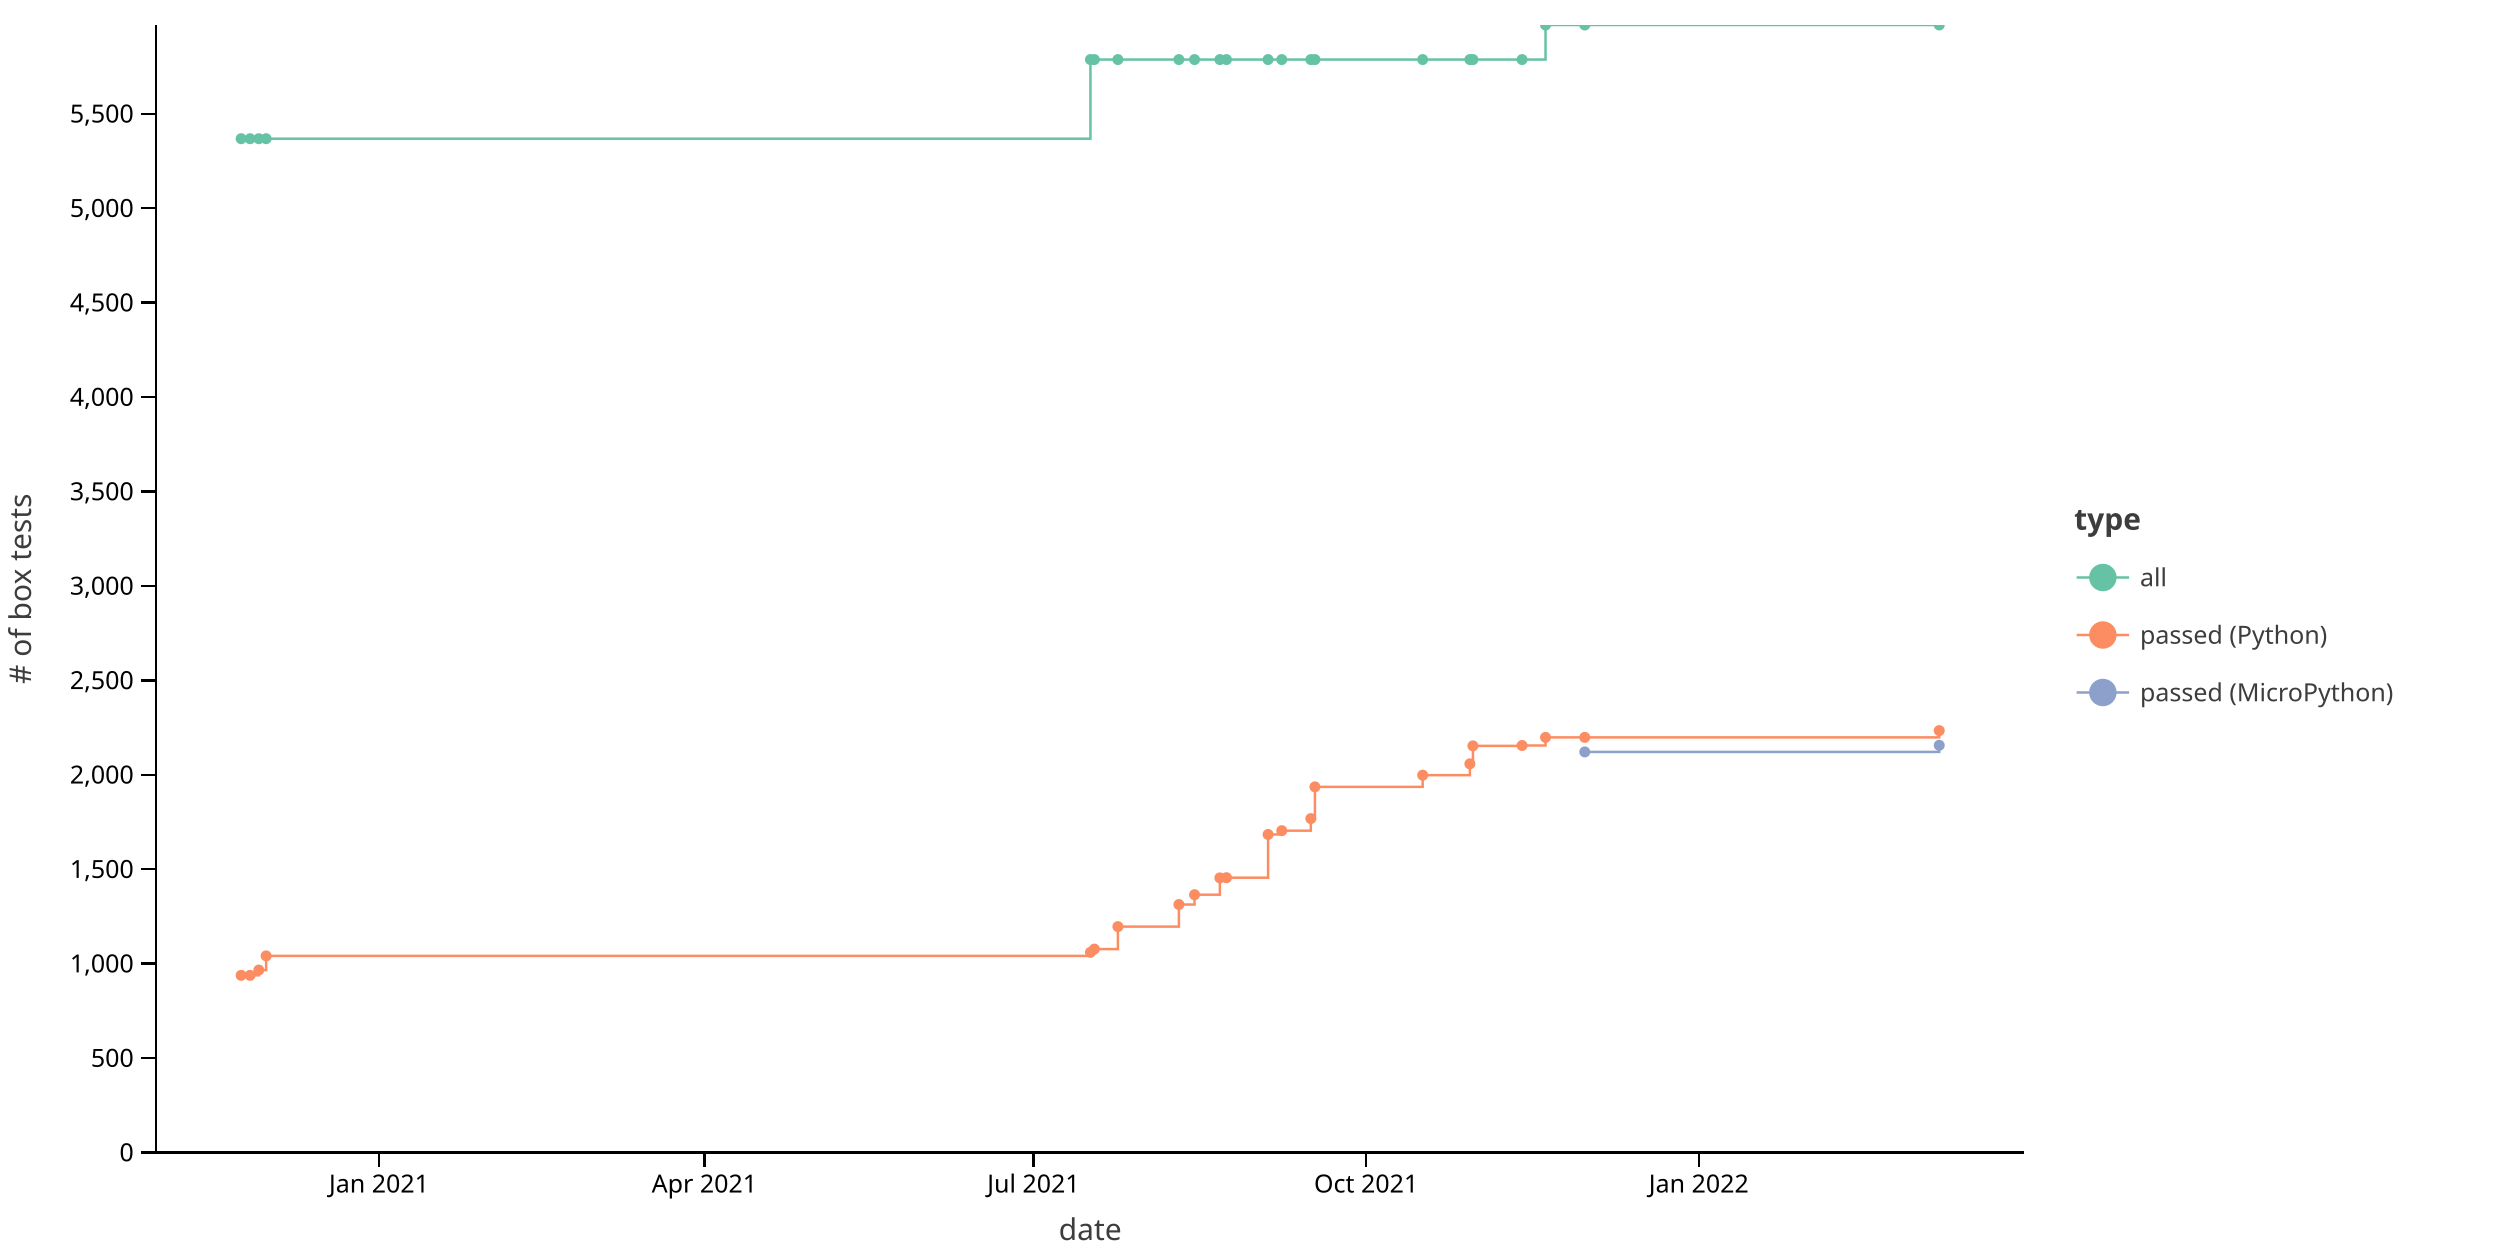
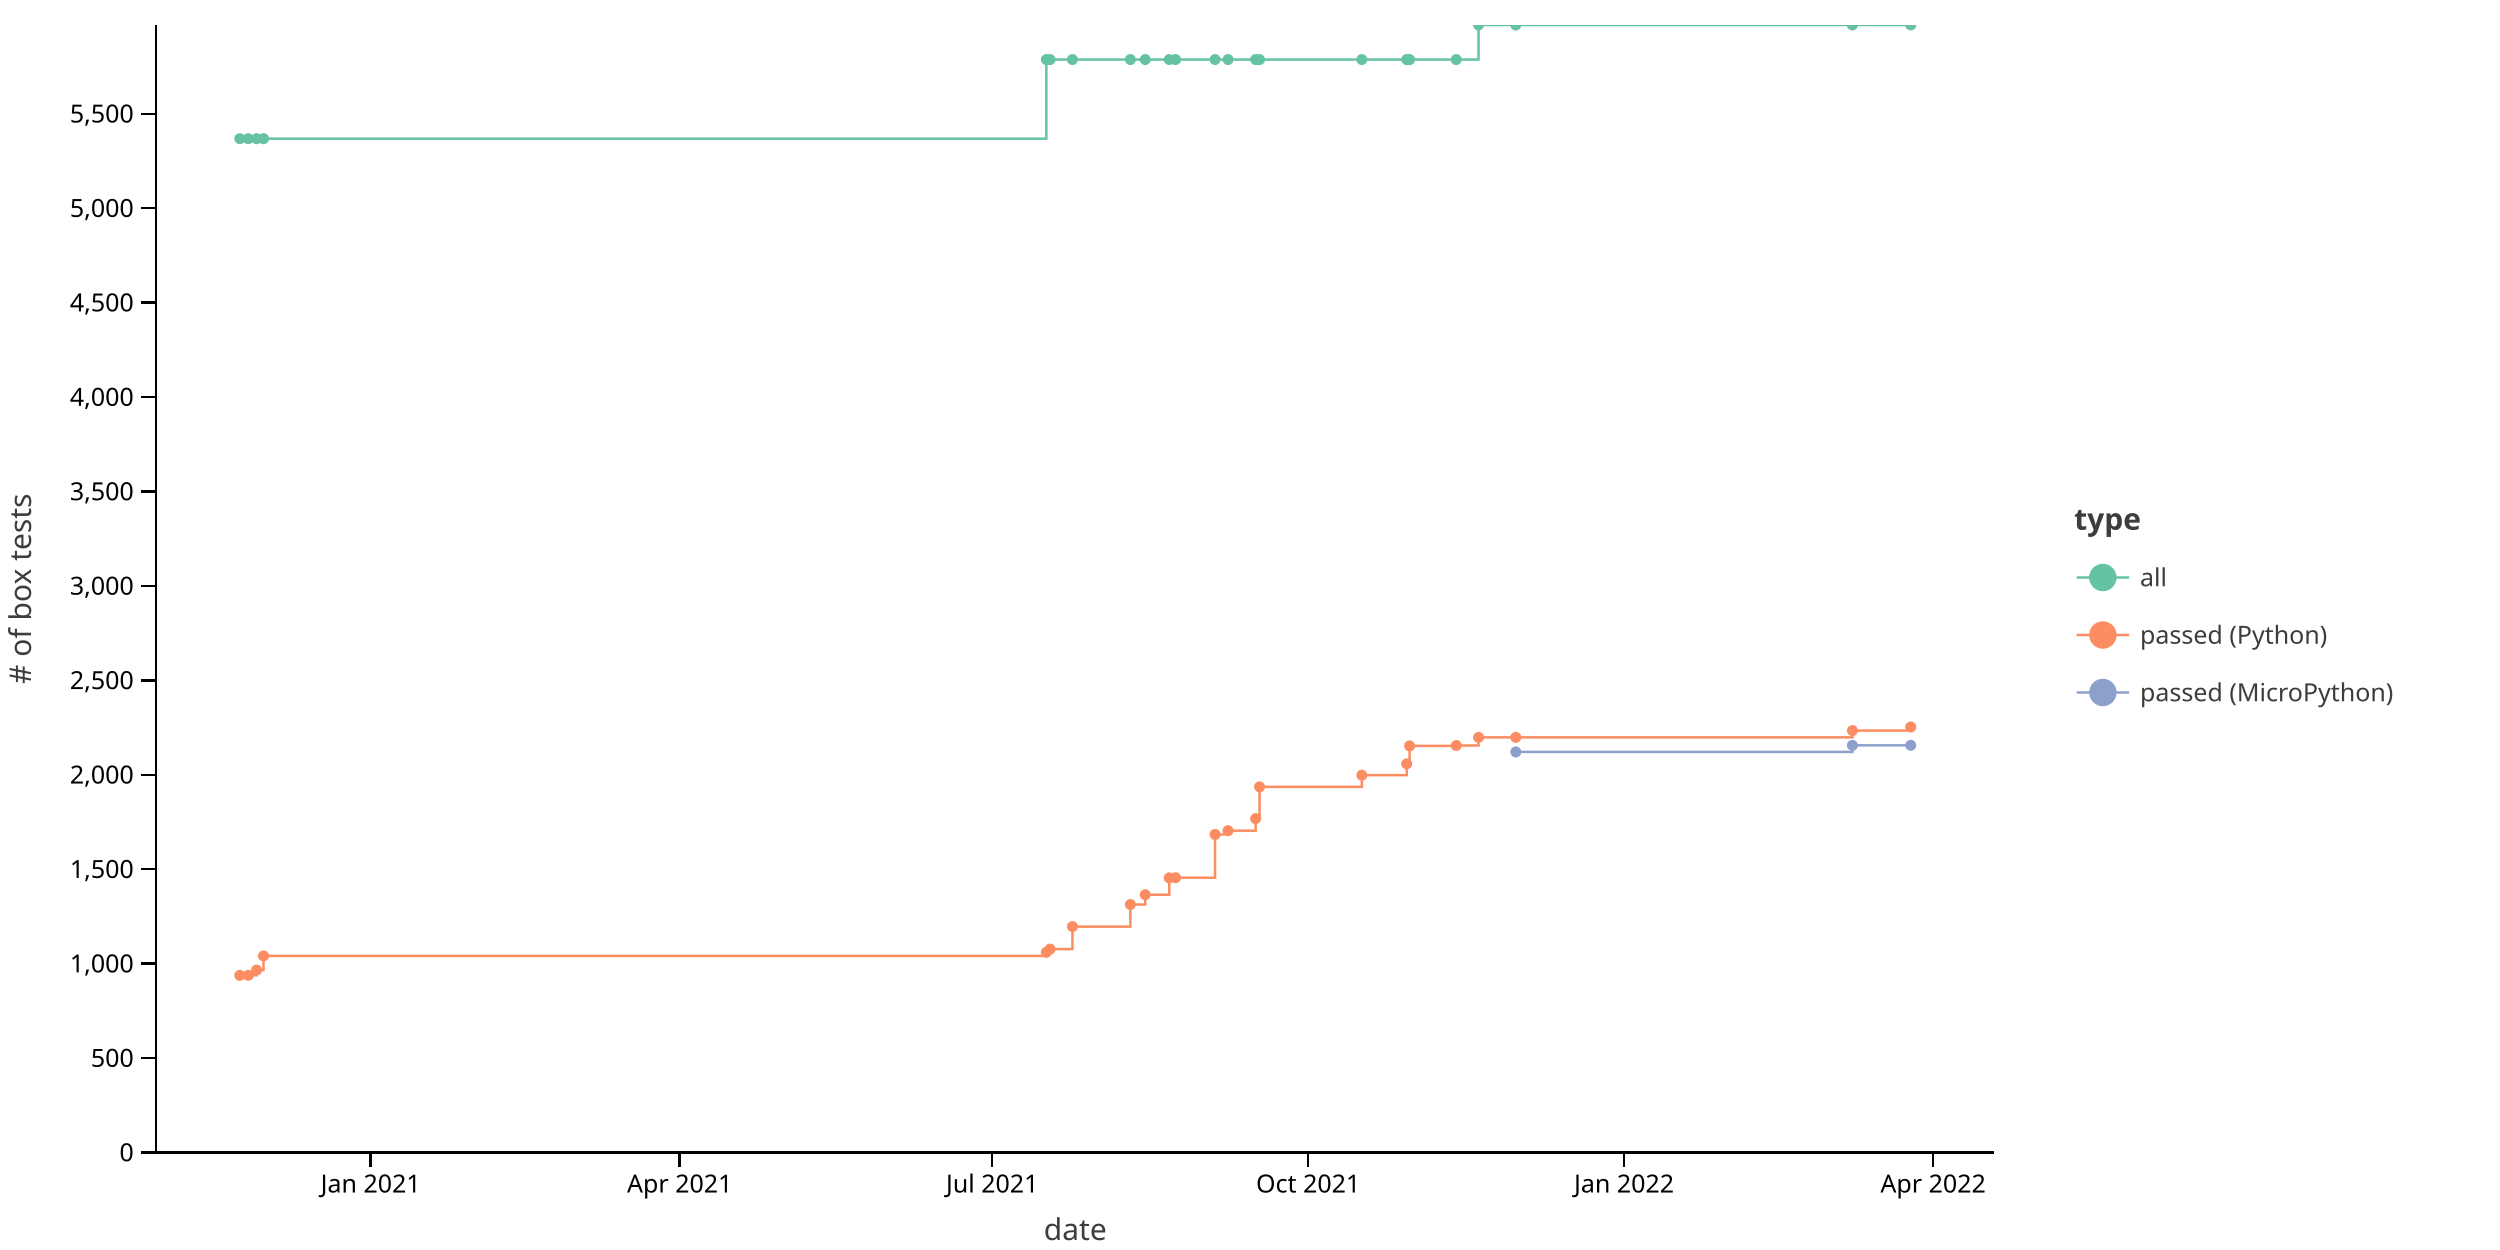
<svg xmlns="http://www.w3.org/2000/svg" class="plt-container" width="1000.0" height="500.0">
  <style type="text/css">
  .plt-container {
	font-family: "Lucida Grande", sans-serif;
	cursor: crosshair;
	user-select: none;
	-webkit-user-select: none;
	-moz-user-select: none;
	-ms-user-select: none;
}
.plt-backdrop {
   fill: white;
}
.plt-transparent .plt-backdrop {
   visibility: hidden;
}
text {
	font-size: 12px;
	fill: #3d3d3d;
	
	text-rendering: optimizeLegibility;
}
.plt-data-tooltip text {
	font-size: 12px;
}
.plt-axis-tooltip text {
	font-size: 12px;
}
.plt-axis line {
	shape-rendering: crispedges;
}
.plt-plot-title {

  font-size: 16.0px;
  font-weight: bold;
}
.plt-axis .tick text {

  font-size: 10.0px;
}
.plt-axis.small-tick-font .tick text {

  font-size: 8.0px;
}
.plt-axis-title text {

  font-size: 12.0px;
}
.plt_legend .legend-title text {

  font-size: 12.0px;
  font-weight: bold;
}
.plt_legend text {

  font-size: 10.0px;
}

  </style>
  <rect class="plt-backdrop" width="100%" height="100%">
  </rect>
  <g class="plt-plot">
    <g transform="translate(20.0 10.0 ) ">
      <g transform="translate(42.5 451.0 ) " class="plt-axis">
-         <g class="tick" transform="translate(89.07521 0.0 ) ">
+         <g class="tick" transform="translate(85.75931 0.0 ) ">
          <line stroke-width="1.0" stroke="rgb(0,0,0)" stroke-opacity="1.0" x2="0.0" y2="6.0">
          </line>
          <g transform="translate(0.0 9.0 ) ">
            <text style="fill:#000000;" text-anchor="middle" dy="0.7em">
            Jan 2021
            </text>
          </g>
        </g>
-         <g class="tick" transform="translate(219.2494 0.0 ) ">
+         <g class="tick" transform="translate(209.3833 0.0 ) ">
          <line stroke-width="1.0" stroke="rgb(0,0,0)" stroke-opacity="1.0" x2="0.0" y2="6.0">
          </line>
          <g transform="translate(0.0 9.0 ) ">
            <text style="fill:#000000;" text-anchor="middle" dy="0.7em">
            Apr 2021
            </text>
          </g>
        </g>
-         <g class="tick" transform="translate(350.87 0.0 ) ">
+         <g class="tick" transform="translate(334.3809 0.0 ) ">
          <line stroke-width="1.0" stroke="rgb(0,0,0)" stroke-opacity="1.0" x2="0.0" y2="6.0">
          </line>
          <g transform="translate(0.0 9.0 ) ">
            <text style="fill:#000000;" text-anchor="middle" dy="0.7em">
            Jul 2021
            </text>
          </g>
        </g>
-         <g class="tick" transform="translate(483.937 0.0 ) ">
+         <g class="tick" transform="translate(460.7521 0.0 ) ">
          <line stroke-width="1.0" stroke="rgb(0,0,0)" stroke-opacity="1.0" x2="0.0" y2="6.0">
          </line>
          <g transform="translate(0.0 9.0 ) ">
            <text style="fill:#000000;" text-anchor="middle" dy="0.7em">
            Oct 2021
            </text>
          </g>
        </g>
-         <g class="tick" transform="translate(617.0039 0.0 ) ">
+         <g class="tick" transform="translate(587.1233 0.0 ) ">
          <line stroke-width="1.0" stroke="rgb(0,0,0)" stroke-opacity="1.0" x2="0.0" y2="6.0">
          </line>
          <g transform="translate(0.0 9.0 ) ">
            <text style="fill:#000000;" text-anchor="middle" dy="0.7em">
            Jan 2022
            </text>
          </g>
        </g>
-         <line x1="0.0" y1="0.0" x2="747.15" y2="0.0" stroke-width="1.0" stroke="rgb(0,0,0)" stroke-opacity="1.0">
+         <g class="tick" transform="translate(710.7472 0.0 ) ">
+           <line stroke-width="1.0" stroke="rgb(0,0,0)" stroke-opacity="1.0" x2="0.0" y2="6.0">
+           </line>
+           <g transform="translate(0.0 9.0 ) ">
+             <text style="fill:#000000;" text-anchor="middle" dy="0.7em">
+             Apr 2022
+             </text>
+           </g>
+         </g>
+         <line x1="0.0" y1="0.0" x2="735.212" y2="0.0" stroke-width="1.0" stroke="rgb(0,0,0)" stroke-opacity="1.0">
        </line>
      </g>
      <g transform="translate(42.5 0.0 ) " class="plt-axis">
        <g class="tick" transform="translate(0.0 451.0 ) ">
          <line stroke-width="1.0" stroke="rgb(0,0,0)" stroke-opacity="1.0" x2="-6.0" y2="0.0">
          </line>
          <g transform="translate(-9.0 0.0 ) ">
            <text style="fill:#000000;" text-anchor="end" dy="0.35em">
            0
            </text>
          </g>
        </g>
        <g class="tick" transform="translate(0.0 413.2278 ) ">
          <line stroke-width="1.0" stroke="rgb(0,0,0)" stroke-opacity="1.0" x2="-6.0" y2="0.0">
          </line>
          <g transform="translate(-9.0 0.0 ) ">
            <text style="fill:#000000;" text-anchor="end" dy="0.35em">
            500
            </text>
          </g>
        </g>
        <g class="tick" transform="translate(0.0 375.4556 ) ">
          <line stroke-width="1.0" stroke="rgb(0,0,0)" stroke-opacity="1.0" x2="-6.0" y2="0.0">
          </line>
          <g transform="translate(-9.0 0.0 ) ">
            <text style="fill:#000000;" text-anchor="end" dy="0.35em">
            1,000
            </text>
          </g>
        </g>
        <g class="tick" transform="translate(0.0 337.6834 ) ">
          <line stroke-width="1.0" stroke="rgb(0,0,0)" stroke-opacity="1.0" x2="-6.0" y2="0.0">
          </line>
          <g transform="translate(-9.0 0.0 ) ">
            <text style="fill:#000000;" text-anchor="end" dy="0.35em">
            1,500
            </text>
          </g>
        </g>
        <g class="tick" transform="translate(0.0 299.9112 ) ">
          <line stroke-width="1.0" stroke="rgb(0,0,0)" stroke-opacity="1.0" x2="-6.0" y2="0.0">
          </line>
          <g transform="translate(-9.0 0.0 ) ">
            <text style="fill:#000000;" text-anchor="end" dy="0.35em">
            2,000
            </text>
          </g>
        </g>
        <g class="tick" transform="translate(0.0 262.139 ) ">
          <line stroke-width="1.0" stroke="rgb(0,0,0)" stroke-opacity="1.0" x2="-6.0" y2="0.0">
          </line>
          <g transform="translate(-9.0 0.0 ) ">
            <text style="fill:#000000;" text-anchor="end" dy="0.35em">
            2,500
            </text>
          </g>
        </g>
        <g class="tick" transform="translate(0.0 224.3668 ) ">
          <line stroke-width="1.0" stroke="rgb(0,0,0)" stroke-opacity="1.0" x2="-6.0" y2="0.0">
          </line>
          <g transform="translate(-9.0 0.0 ) ">
            <text style="fill:#000000;" text-anchor="end" dy="0.35em">
            3,000
            </text>
          </g>
        </g>
        <g class="tick" transform="translate(0.0 186.5946 ) ">
          <line stroke-width="1.0" stroke="rgb(0,0,0)" stroke-opacity="1.0" x2="-6.0" y2="0.0">
          </line>
          <g transform="translate(-9.0 0.0 ) ">
            <text style="fill:#000000;" text-anchor="end" dy="0.35em">
            3,500
            </text>
          </g>
        </g>
        <g class="tick" transform="translate(0.0 148.8224 ) ">
          <line stroke-width="1.0" stroke="rgb(0,0,0)" stroke-opacity="1.0" x2="-6.0" y2="0.0">
          </line>
          <g transform="translate(-9.0 0.0 ) ">
            <text style="fill:#000000;" text-anchor="end" dy="0.35em">
            4,000
            </text>
          </g>
        </g>
        <g class="tick" transform="translate(0.0 111.0503 ) ">
          <line stroke-width="1.0" stroke="rgb(0,0,0)" stroke-opacity="1.0" x2="-6.0" y2="0.0">
          </line>
          <g transform="translate(-9.0 0.0 ) ">
            <text style="fill:#000000;" text-anchor="end" dy="0.35em">
            4,500
            </text>
          </g>
        </g>
        <g class="tick" transform="translate(0.0 73.27806 ) ">
          <line stroke-width="1.0" stroke="rgb(0,0,0)" stroke-opacity="1.0" x2="-6.0" y2="0.0">
          </line>
          <g transform="translate(-9.0 0.0 ) ">
            <text style="fill:#000000;" text-anchor="end" dy="0.35em">
            5,000
            </text>
          </g>
        </g>
        <g class="tick" transform="translate(0.0 35.50586 ) ">
          <line stroke-width="1.0" stroke="rgb(0,0,0)" stroke-opacity="1.0" x2="-6.0" y2="0.0">
          </line>
          <g transform="translate(-9.0 0.0 ) ">
            <text style="fill:#000000;" text-anchor="end" dy="0.35em">
            5,500
            </text>
          </g>
        </g>
        <line x1="0.0" y1="0.0" x2="0.0" y2="451.0" stroke-width="1.0" stroke="rgb(0,0,0)" stroke-opacity="1.0">
        </line>
      </g>
-       <g transform="translate(42.5 0.0 ) " clip-path="url(#clip-0)" clip-bounds-jfx="[rect (0.0, 0.0), (747.15, 451.0)]">
+       <g transform="translate(42.5 0.0 ) " clip-path="url(#clip-0)" clip-bounds-jfx="[rect (0.0, 0.0), (735.212, 451.0)]">
        <defs>
          <clipPath id="clip-0">
-             <rect x="0.0" y="0.0" width="747.15" height="451.0">
+             <rect x="0.0" y="0.0" width="735.212" height="451.0">
            </rect>
          </clipPath>
        </defs>
        <g>
-           <path d="M33.961 45.478 L33.961 45.478 L37.517 45.478 L37.517 45.478 L41.035 45.478 L41.035 45.478 L43.956 45.478 L43.956 45.478 L373.675 45.478 L373.675 13.825 L375.245 13.825 L375.245 13.825 L384.665 13.825 L384.665 13.825 L409.059 13.825 L409.059 13.825 L415.32 13.825 L415.32 13.825 L425.446 13.825 L425.446 13.825 L428.096 13.825 L428.096 13.825 L444.731 13.825 L444.731 13.825 L450.209 13.825 L450.209 13.825 L461.828 13.825 L461.828 13.825 L463.473 13.825 L463.473 13.825 L506.571 13.825 L506.571 13.825 L525.455 13.825 L525.455 13.825 L526.679 13.825 L526.679 13.825 L546.326 13.825 L546.326 13.825 L555.714 13.825 L555.714 0.0 L571.414 0.0 L571.414 0.0 L713.189 0.0 L713.189 0.0 " fill="none" stroke-width="1.0" stroke="rgb(102,194,165)" stroke-opacity="1.0">
+           <path d="M33.419 45.478 L33.419 45.478 L36.795 45.478 L36.795 45.478 L40.137 45.478 L40.137 45.478 L42.91 45.478 L42.91 45.478 L356.038 45.478 L356.038 13.825 L357.529 13.825 L357.529 13.825 L366.475 13.825 L366.475 13.825 L389.642 13.825 L389.642 13.825 L395.588 13.825 L395.588 13.825 L405.205 13.825 L405.205 13.825 L407.721 13.825 L407.721 13.825 L423.519 13.825 L423.519 13.825 L428.721 13.825 L428.721 13.825 L439.756 13.825 L439.756 13.825 L441.318 13.825 L441.318 13.825 L482.247 13.825 L482.247 13.825 L500.181 13.825 L500.181 13.825 L501.343 13.825 L501.343 13.825 L520.001 13.825 L520.001 13.825 L528.917 13.825 L528.917 0.0 L543.827 0.0 L543.827 0.0 L678.468 0.0 L678.468 0.0 L701.793 0.0 L701.793 0.0 " fill="none" stroke-width="1.0" stroke="rgb(102,194,165)" stroke-opacity="1.0">
          </path>
        </g>
        <g>
-           <path d="M33.961 380.139 L33.961 380.139 L37.517 380.139 L37.517 380.139 L41.035 380.139 L41.035 378.024 L43.956 378.024 L43.956 372.358 L373.675 372.358 L373.675 370.923 L375.245 370.923 L375.245 369.639 L384.665 369.639 L384.665 360.649 L409.059 360.649 L409.059 351.81 L415.32 351.81 L415.32 347.882 L425.446 347.882 L425.446 341.158 L428.096 341.158 L428.096 341.083 L444.731 341.083 L444.731 323.783 L450.209 323.783 L450.209 322.272 L461.828 322.272 L461.828 317.438 L463.473 317.438 L463.473 304.746 L506.571 304.746 L506.571 300.062 L525.455 300.062 L525.455 295.53 L526.679 295.53 L526.679 288.353 L546.326 288.353 L546.326 288.202 L555.714 288.202 L555.714 284.953 L571.414 284.953 L571.414 284.953 L713.189 284.953 L713.189 282.234 " fill="none" stroke-width="1.0" stroke="rgb(252,141,98)" stroke-opacity="1.0">
+           <path d="M33.419 380.139 L33.419 380.139 L36.795 380.139 L36.795 380.139 L40.137 380.139 L40.137 378.024 L42.91 378.024 L42.91 372.358 L356.038 372.358 L356.038 370.923 L357.529 370.923 L357.529 369.639 L366.475 369.639 L366.475 360.649 L389.642 360.649 L389.642 351.81 L395.588 351.81 L395.588 347.882 L405.205 347.882 L405.205 341.158 L407.721 341.158 L407.721 341.083 L423.519 341.083 L423.519 323.783 L428.721 323.783 L428.721 322.272 L439.756 322.272 L439.756 317.438 L441.318 317.438 L441.318 304.746 L482.247 304.746 L482.247 300.062 L500.181 300.062 L500.181 295.53 L501.343 295.53 L501.343 288.353 L520.001 288.353 L520.001 288.202 L528.917 288.202 L528.917 284.953 L543.827 284.953 L543.827 284.953 L678.468 284.953 L678.468 282.234 L701.793 282.234 L701.793 280.798 " fill="none" stroke-width="1.0" stroke="rgb(252,141,98)" stroke-opacity="1.0">
          </path>
        </g>
        <g>
-           <path d="M571.414 290.77 L571.414 290.77 L713.189 290.77 L713.189 288.126 " fill="none" stroke-width="1.0" stroke="rgb(141,160,203)" stroke-opacity="1.0">
+           <path d="M543.827 290.77 L543.827 290.77 L678.468 290.77 L678.468 288.126 L701.793 288.126 L701.793 288.126 " fill="none" stroke-width="1.0" stroke="rgb(141,160,203)" stroke-opacity="1.0">
          </path>
        </g>
      </g>
-       <g transform="translate(42.5 0.0 ) " clip-path="url(#clip-1)" clip-bounds-jfx="[rect (0.0, 0.0), (747.15, 451.0)]">
+       <g transform="translate(42.5 0.0 ) " clip-path="url(#clip-1)" clip-bounds-jfx="[rect (0.0, 0.0), (735.212, 451.0)]">
        <defs>
          <clipPath id="clip-1">
-             <rect x="0.0" y="0.0" width="747.15" height="451.0">
+             <rect x="0.0" y="0.0" width="735.212" height="451.0">
            </rect>
          </clipPath>
        </defs>
        <g>
          <g>
-             <circle fill="#66c2a5" stroke="#66c2a5" stroke-opacity="0.0" stroke-width="0.0" cx="33.961" cy="45.478" r="2.2" />
-             <circle fill="#66c2a5" stroke="#66c2a5" stroke-opacity="0.0" stroke-width="0.0" cx="37.517" cy="45.478" r="2.2" />
-             <circle fill="#66c2a5" stroke="#66c2a5" stroke-opacity="0.0" stroke-width="0.0" cx="41.035" cy="45.478" r="2.2" />
-             <circle fill="#66c2a5" stroke="#66c2a5" stroke-opacity="0.0" stroke-width="0.0" cx="43.956" cy="45.478" r="2.2" />
-             <circle fill="#66c2a5" stroke="#66c2a5" stroke-opacity="0.0" stroke-width="0.0" cx="373.675" cy="13.825" r="2.2" />
-             <circle fill="#66c2a5" stroke="#66c2a5" stroke-opacity="0.0" stroke-width="0.0" cx="375.245" cy="13.825" r="2.2" />
-             <circle fill="#66c2a5" stroke="#66c2a5" stroke-opacity="0.0" stroke-width="0.0" cx="384.665" cy="13.825" r="2.2" />
-             <circle fill="#66c2a5" stroke="#66c2a5" stroke-opacity="0.0" stroke-width="0.0" cx="409.059" cy="13.825" r="2.2" />
-             <circle fill="#66c2a5" stroke="#66c2a5" stroke-opacity="0.0" stroke-width="0.0" cx="415.32" cy="13.825" r="2.2" />
-             <circle fill="#66c2a5" stroke="#66c2a5" stroke-opacity="0.0" stroke-width="0.0" cx="425.446" cy="13.825" r="2.2" />
-             <circle fill="#66c2a5" stroke="#66c2a5" stroke-opacity="0.0" stroke-width="0.0" cx="428.096" cy="13.825" r="2.2" />
-             <circle fill="#66c2a5" stroke="#66c2a5" stroke-opacity="0.0" stroke-width="0.0" cx="444.731" cy="13.825" r="2.2" />
-             <circle fill="#66c2a5" stroke="#66c2a5" stroke-opacity="0.0" stroke-width="0.0" cx="450.209" cy="13.825" r="2.2" />
-             <circle fill="#66c2a5" stroke="#66c2a5" stroke-opacity="0.0" stroke-width="0.0" cx="461.828" cy="13.825" r="2.2" />
-             <circle fill="#66c2a5" stroke="#66c2a5" stroke-opacity="0.0" stroke-width="0.0" cx="463.473" cy="13.825" r="2.2" />
-             <circle fill="#66c2a5" stroke="#66c2a5" stroke-opacity="0.0" stroke-width="0.0" cx="506.571" cy="13.825" r="2.2" />
-             <circle fill="#66c2a5" stroke="#66c2a5" stroke-opacity="0.0" stroke-width="0.0" cx="525.455" cy="13.825" r="2.2" />
-             <circle fill="#66c2a5" stroke="#66c2a5" stroke-opacity="0.0" stroke-width="0.0" cx="526.679" cy="13.825" r="2.2" />
-             <circle fill="#66c2a5" stroke="#66c2a5" stroke-opacity="0.0" stroke-width="0.0" cx="546.326" cy="13.825" r="2.2" />
-             <circle fill="#66c2a5" stroke="#66c2a5" stroke-opacity="0.0" stroke-width="0.0" cx="555.714" cy="0.0" r="2.2" />
-             <circle fill="#66c2a5" stroke="#66c2a5" stroke-opacity="0.0" stroke-width="0.0" cx="571.414" cy="0.0" r="2.2" />
-             <circle fill="#66c2a5" stroke="#66c2a5" stroke-opacity="0.0" stroke-width="0.0" cx="713.189" cy="0.0" r="2.2" />
-             <circle fill="#fc8d62" stroke="#fc8d62" stroke-opacity="0.0" stroke-width="0.0" cx="33.961" cy="380.139" r="2.2" />
-             <circle fill="#fc8d62" stroke="#fc8d62" stroke-opacity="0.0" stroke-width="0.0" cx="37.517" cy="380.139" r="2.2" />
-             <circle fill="#fc8d62" stroke="#fc8d62" stroke-opacity="0.0" stroke-width="0.0" cx="41.035" cy="378.024" r="2.2" />
-             <circle fill="#fc8d62" stroke="#fc8d62" stroke-opacity="0.0" stroke-width="0.0" cx="43.956" cy="372.358" r="2.2" />
-             <circle fill="#fc8d62" stroke="#fc8d62" stroke-opacity="0.0" stroke-width="0.0" cx="373.675" cy="370.923" r="2.2" />
-             <circle fill="#fc8d62" stroke="#fc8d62" stroke-opacity="0.0" stroke-width="0.0" cx="375.245" cy="369.639" r="2.2" />
-             <circle fill="#fc8d62" stroke="#fc8d62" stroke-opacity="0.0" stroke-width="0.0" cx="384.665" cy="360.649" r="2.2" />
-             <circle fill="#fc8d62" stroke="#fc8d62" stroke-opacity="0.0" stroke-width="0.0" cx="409.059" cy="351.81" r="2.2" />
-             <circle fill="#fc8d62" stroke="#fc8d62" stroke-opacity="0.0" stroke-width="0.0" cx="415.32" cy="347.882" r="2.2" />
-             <circle fill="#fc8d62" stroke="#fc8d62" stroke-opacity="0.0" stroke-width="0.0" cx="425.446" cy="341.158" r="2.2" />
-             <circle fill="#fc8d62" stroke="#fc8d62" stroke-opacity="0.0" stroke-width="0.0" cx="428.096" cy="341.083" r="2.2" />
-             <circle fill="#fc8d62" stroke="#fc8d62" stroke-opacity="0.0" stroke-width="0.0" cx="444.731" cy="323.783" r="2.2" />
-             <circle fill="#fc8d62" stroke="#fc8d62" stroke-opacity="0.0" stroke-width="0.0" cx="450.209" cy="322.272" r="2.2" />
-             <circle fill="#fc8d62" stroke="#fc8d62" stroke-opacity="0.0" stroke-width="0.0" cx="461.828" cy="317.438" r="2.2" />
-             <circle fill="#fc8d62" stroke="#fc8d62" stroke-opacity="0.0" stroke-width="0.0" cx="463.473" cy="304.746" r="2.2" />
-             <circle fill="#fc8d62" stroke="#fc8d62" stroke-opacity="0.0" stroke-width="0.0" cx="506.571" cy="300.062" r="2.2" />
-             <circle fill="#fc8d62" stroke="#fc8d62" stroke-opacity="0.0" stroke-width="0.0" cx="525.455" cy="295.53" r="2.2" />
-             <circle fill="#fc8d62" stroke="#fc8d62" stroke-opacity="0.0" stroke-width="0.0" cx="526.679" cy="288.353" r="2.2" />
-             <circle fill="#fc8d62" stroke="#fc8d62" stroke-opacity="0.0" stroke-width="0.0" cx="546.326" cy="288.202" r="2.2" />
-             <circle fill="#fc8d62" stroke="#fc8d62" stroke-opacity="0.0" stroke-width="0.0" cx="555.714" cy="284.953" r="2.2" />
-             <circle fill="#fc8d62" stroke="#fc8d62" stroke-opacity="0.0" stroke-width="0.0" cx="571.414" cy="284.953" r="2.2" />
-             <circle fill="#fc8d62" stroke="#fc8d62" stroke-opacity="0.0" stroke-width="0.0" cx="713.189" cy="282.234" r="2.2" />
-             <circle fill="#8da0cb" stroke="#8da0cb" stroke-opacity="0.0" stroke-width="0.0" cx="571.414" cy="290.77" r="2.2" />
-             <circle fill="#8da0cb" stroke="#8da0cb" stroke-opacity="0.0" stroke-width="0.0" cx="713.189" cy="288.126" r="2.2" />
+             <circle fill="#66c2a5" stroke="#66c2a5" stroke-opacity="0.0" stroke-width="0.0" cx="33.419" cy="45.478" r="2.2" />
+             <circle fill="#66c2a5" stroke="#66c2a5" stroke-opacity="0.0" stroke-width="0.0" cx="36.795" cy="45.478" r="2.2" />
+             <circle fill="#66c2a5" stroke="#66c2a5" stroke-opacity="0.0" stroke-width="0.0" cx="40.137" cy="45.478" r="2.2" />
+             <circle fill="#66c2a5" stroke="#66c2a5" stroke-opacity="0.0" stroke-width="0.0" cx="42.91" cy="45.478" r="2.2" />
+             <circle fill="#66c2a5" stroke="#66c2a5" stroke-opacity="0.0" stroke-width="0.0" cx="356.038" cy="13.825" r="2.2" />
+             <circle fill="#66c2a5" stroke="#66c2a5" stroke-opacity="0.0" stroke-width="0.0" cx="357.529" cy="13.825" r="2.2" />
+             <circle fill="#66c2a5" stroke="#66c2a5" stroke-opacity="0.0" stroke-width="0.0" cx="366.475" cy="13.825" r="2.2" />
+             <circle fill="#66c2a5" stroke="#66c2a5" stroke-opacity="0.0" stroke-width="0.0" cx="389.642" cy="13.825" r="2.2" />
+             <circle fill="#66c2a5" stroke="#66c2a5" stroke-opacity="0.0" stroke-width="0.0" cx="395.588" cy="13.825" r="2.2" />
+             <circle fill="#66c2a5" stroke="#66c2a5" stroke-opacity="0.0" stroke-width="0.0" cx="405.205" cy="13.825" r="2.2" />
+             <circle fill="#66c2a5" stroke="#66c2a5" stroke-opacity="0.0" stroke-width="0.0" cx="407.721" cy="13.825" r="2.2" />
+             <circle fill="#66c2a5" stroke="#66c2a5" stroke-opacity="0.0" stroke-width="0.0" cx="423.519" cy="13.825" r="2.2" />
+             <circle fill="#66c2a5" stroke="#66c2a5" stroke-opacity="0.0" stroke-width="0.0" cx="428.721" cy="13.825" r="2.2" />
+             <circle fill="#66c2a5" stroke="#66c2a5" stroke-opacity="0.0" stroke-width="0.0" cx="439.756" cy="13.825" r="2.2" />
+             <circle fill="#66c2a5" stroke="#66c2a5" stroke-opacity="0.0" stroke-width="0.0" cx="441.318" cy="13.825" r="2.2" />
+             <circle fill="#66c2a5" stroke="#66c2a5" stroke-opacity="0.0" stroke-width="0.0" cx="482.247" cy="13.825" r="2.2" />
+             <circle fill="#66c2a5" stroke="#66c2a5" stroke-opacity="0.0" stroke-width="0.0" cx="500.181" cy="13.825" r="2.2" />
+             <circle fill="#66c2a5" stroke="#66c2a5" stroke-opacity="0.0" stroke-width="0.0" cx="501.343" cy="13.825" r="2.2" />
+             <circle fill="#66c2a5" stroke="#66c2a5" stroke-opacity="0.0" stroke-width="0.0" cx="520.001" cy="13.825" r="2.2" />
+             <circle fill="#66c2a5" stroke="#66c2a5" stroke-opacity="0.0" stroke-width="0.0" cx="528.917" cy="0.0" r="2.2" />
+             <circle fill="#66c2a5" stroke="#66c2a5" stroke-opacity="0.0" stroke-width="0.0" cx="543.827" cy="0.0" r="2.2" />
+             <circle fill="#66c2a5" stroke="#66c2a5" stroke-opacity="0.0" stroke-width="0.0" cx="678.468" cy="0.0" r="2.2" />
+             <circle fill="#66c2a5" stroke="#66c2a5" stroke-opacity="0.0" stroke-width="0.0" cx="701.793" cy="0.0" r="2.2" />
+             <circle fill="#fc8d62" stroke="#fc8d62" stroke-opacity="0.0" stroke-width="0.0" cx="33.419" cy="380.139" r="2.2" />
+             <circle fill="#fc8d62" stroke="#fc8d62" stroke-opacity="0.0" stroke-width="0.0" cx="36.795" cy="380.139" r="2.2" />
+             <circle fill="#fc8d62" stroke="#fc8d62" stroke-opacity="0.0" stroke-width="0.0" cx="40.137" cy="378.024" r="2.2" />
+             <circle fill="#fc8d62" stroke="#fc8d62" stroke-opacity="0.0" stroke-width="0.0" cx="42.91" cy="372.358" r="2.2" />
+             <circle fill="#fc8d62" stroke="#fc8d62" stroke-opacity="0.0" stroke-width="0.0" cx="356.038" cy="370.923" r="2.2" />
+             <circle fill="#fc8d62" stroke="#fc8d62" stroke-opacity="0.0" stroke-width="0.0" cx="357.529" cy="369.639" r="2.2" />
+             <circle fill="#fc8d62" stroke="#fc8d62" stroke-opacity="0.0" stroke-width="0.0" cx="366.475" cy="360.649" r="2.2" />
+             <circle fill="#fc8d62" stroke="#fc8d62" stroke-opacity="0.0" stroke-width="0.0" cx="389.642" cy="351.81" r="2.2" />
+             <circle fill="#fc8d62" stroke="#fc8d62" stroke-opacity="0.0" stroke-width="0.0" cx="395.588" cy="347.882" r="2.2" />
+             <circle fill="#fc8d62" stroke="#fc8d62" stroke-opacity="0.0" stroke-width="0.0" cx="405.205" cy="341.158" r="2.2" />
+             <circle fill="#fc8d62" stroke="#fc8d62" stroke-opacity="0.0" stroke-width="0.0" cx="407.721" cy="341.083" r="2.2" />
+             <circle fill="#fc8d62" stroke="#fc8d62" stroke-opacity="0.0" stroke-width="0.0" cx="423.519" cy="323.783" r="2.2" />
+             <circle fill="#fc8d62" stroke="#fc8d62" stroke-opacity="0.0" stroke-width="0.0" cx="428.721" cy="322.272" r="2.2" />
+             <circle fill="#fc8d62" stroke="#fc8d62" stroke-opacity="0.0" stroke-width="0.0" cx="439.756" cy="317.438" r="2.2" />
+             <circle fill="#fc8d62" stroke="#fc8d62" stroke-opacity="0.0" stroke-width="0.0" cx="441.318" cy="304.746" r="2.2" />
+             <circle fill="#fc8d62" stroke="#fc8d62" stroke-opacity="0.0" stroke-width="0.0" cx="482.247" cy="300.062" r="2.2" />
+             <circle fill="#fc8d62" stroke="#fc8d62" stroke-opacity="0.0" stroke-width="0.0" cx="500.181" cy="295.53" r="2.2" />
+             <circle fill="#fc8d62" stroke="#fc8d62" stroke-opacity="0.0" stroke-width="0.0" cx="501.343" cy="288.353" r="2.2" />
+             <circle fill="#fc8d62" stroke="#fc8d62" stroke-opacity="0.0" stroke-width="0.0" cx="520.001" cy="288.202" r="2.2" />
+             <circle fill="#fc8d62" stroke="#fc8d62" stroke-opacity="0.0" stroke-width="0.0" cx="528.917" cy="284.953" r="2.2" />
+             <circle fill="#fc8d62" stroke="#fc8d62" stroke-opacity="0.0" stroke-width="0.0" cx="543.827" cy="284.953" r="2.2" />
+             <circle fill="#fc8d62" stroke="#fc8d62" stroke-opacity="0.0" stroke-width="0.0" cx="678.468" cy="282.234" r="2.2" />
+             <circle fill="#fc8d62" stroke="#fc8d62" stroke-opacity="0.0" stroke-width="0.0" cx="701.793" cy="280.798" r="2.2" />
+             <circle fill="#8da0cb" stroke="#8da0cb" stroke-opacity="0.0" stroke-width="0.0" cx="543.827" cy="290.77" r="2.2" />
+             <circle fill="#8da0cb" stroke="#8da0cb" stroke-opacity="0.0" stroke-width="0.0" cx="678.468" cy="288.126" r="2.2" />
+             <circle fill="#8da0cb" stroke="#8da0cb" stroke-opacity="0.0" stroke-width="0.0" cx="701.793" cy="288.126" r="2.2" />
          </g>
        </g>
      </g>
    </g>
    <g class="plt-axis">
      <g transform="translate(4.0 235.5 ) rotate(-90.0 ) " class="plt-axis-title">
        <text text-anchor="middle" dy="0.7em">
        # of box tests
        </text>
      </g>
    </g>
    <g class="plt-axis">
-       <g transform="translate(436.075 496.0 ) " class="plt-axis-title">
+       <g transform="translate(430.106 496.0 ) " class="plt-axis-title">
        <text text-anchor="middle">
        date
        </text>
      </g>
    </g>
    <g transform="translate(819.65 197.5 ) " class="plt_legend">
      <rect x="5.0" y="5.0" height="95.0" width="170.35" fill="rgb(255,255,255)" fill-opacity="1.0">
      </rect>
      <g transform="translate(10.0 10.0 ) ">
        <g class="legend-title" transform="translate(0.0 -4.0 ) ">
          <text dy="0.7em">
          type
          </text>
        </g>
        <g transform="translate(0.0 12.0 ) ">
          <g transform="">
            <g>
              <rect x="1.0" y="1.0" height="21.0" width="21.0" stroke-width="1.0" stroke="rgb(255,255,255)" stroke-opacity="1.0" fill="rgb(255,255,255)" fill-opacity="1.0">
              </rect>
              <g transform="translate(1.0 1.0 ) ">
                <g>
                  <line x1="0.0" y1="10.5" x2="21.0" y2="10.5" stroke="rgb(102,194,165)" stroke-opacity="1.0" fill="rgb(17,142,216)" fill-opacity="1.0" stroke-width="1.0">
                  </line>
                </g>
                <g>
                  <g>
                    <circle fill="#66c2a5" stroke="#66c2a5" stroke-opacity="0.0" stroke-width="0.0" cx="10.5" cy="10.5" r="5.5" />
                  </g>
                </g>
              </g>
              <rect x="0.0" y="0.0" height="23.0" width="23.0" stroke-width="1.0" stroke="rgb(255,255,255)" stroke-opacity="1.0" fill="none">
              </rect>
            </g>
            <g transform="translate(26.35 11.5 ) ">
              <text dy="0.35em">
              all
              </text>
            </g>
          </g>
          <g transform="translate(0.0 23.0 ) ">
            <g>
              <rect x="1.0" y="1.0" height="21.0" width="21.0" stroke-width="1.0" stroke="rgb(255,255,255)" stroke-opacity="1.0" fill="rgb(255,255,255)" fill-opacity="1.0">
              </rect>
              <g transform="translate(1.0 1.0 ) ">
                <g>
                  <line x1="0.0" y1="10.5" x2="21.0" y2="10.5" stroke="rgb(252,141,98)" stroke-opacity="1.0" fill="rgb(17,142,216)" fill-opacity="1.0" stroke-width="1.0">
                  </line>
                </g>
                <g>
                  <g>
                    <circle fill="#fc8d62" stroke="#fc8d62" stroke-opacity="0.0" stroke-width="0.0" cx="10.5" cy="10.5" r="5.5" />
                  </g>
                </g>
              </g>
              <rect x="0.0" y="0.0" height="23.0" width="23.0" stroke-width="1.0" stroke="rgb(255,255,255)" stroke-opacity="1.0" fill="none">
              </rect>
            </g>
            <g transform="translate(26.35 11.5 ) ">
              <text dy="0.35em">
              passed (Python)
              </text>
            </g>
          </g>
          <g transform="translate(0.0 46.0 ) ">
            <g>
              <rect x="1.0" y="1.0" height="21.0" width="21.0" stroke-width="1.0" stroke="rgb(255,255,255)" stroke-opacity="1.0" fill="rgb(255,255,255)" fill-opacity="1.0">
              </rect>
              <g transform="translate(1.0 1.0 ) ">
                <g>
                  <line x1="0.0" y1="10.5" x2="21.0" y2="10.5" stroke="rgb(141,160,203)" stroke-opacity="1.0" fill="rgb(17,142,216)" fill-opacity="1.0" stroke-width="1.0">
                  </line>
                </g>
                <g>
                  <g>
                    <circle fill="#8da0cb" stroke="#8da0cb" stroke-opacity="0.0" stroke-width="0.0" cx="10.5" cy="10.5" r="5.5" />
                  </g>
                </g>
              </g>
              <rect x="0.0" y="0.0" height="23.0" width="23.0" stroke-width="1.0" stroke="rgb(255,255,255)" stroke-opacity="1.0" fill="none">
              </rect>
            </g>
            <g transform="translate(26.35 11.5 ) ">
              <text dy="0.35em">
              passed (MicroPython)
              </text>
            </g>
          </g>
        </g>
      </g>
    </g>
  </g>
</svg>
